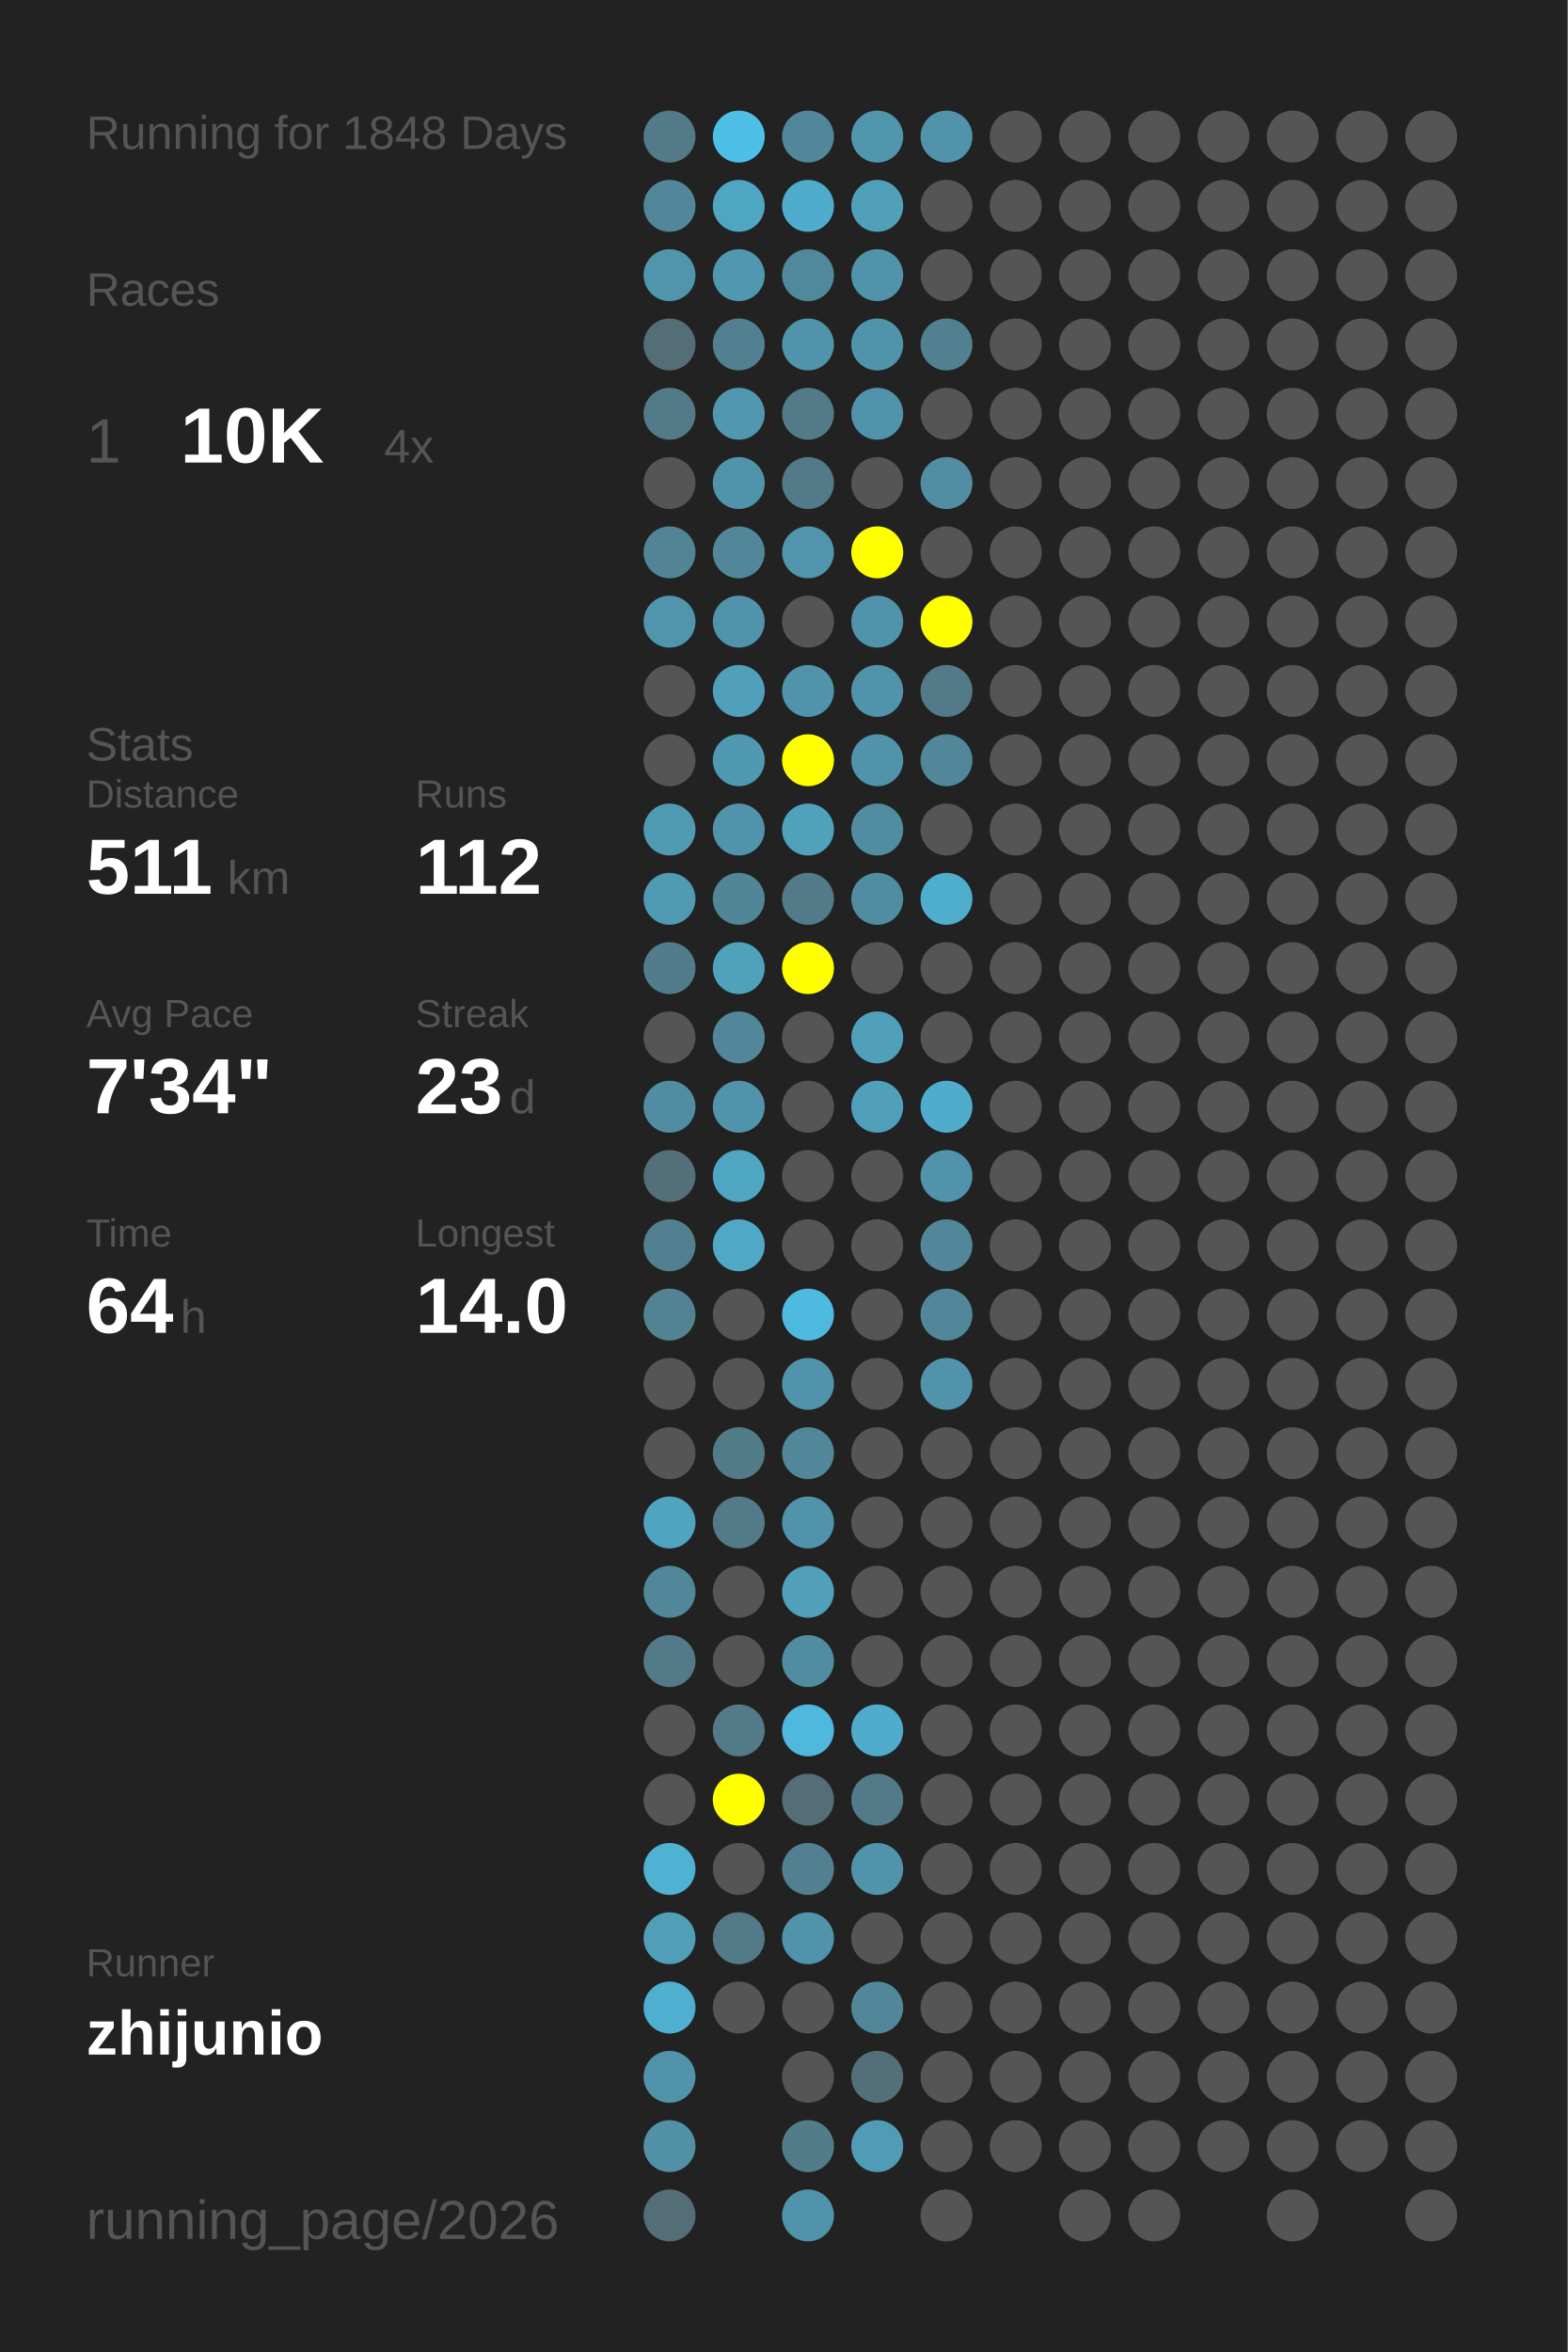
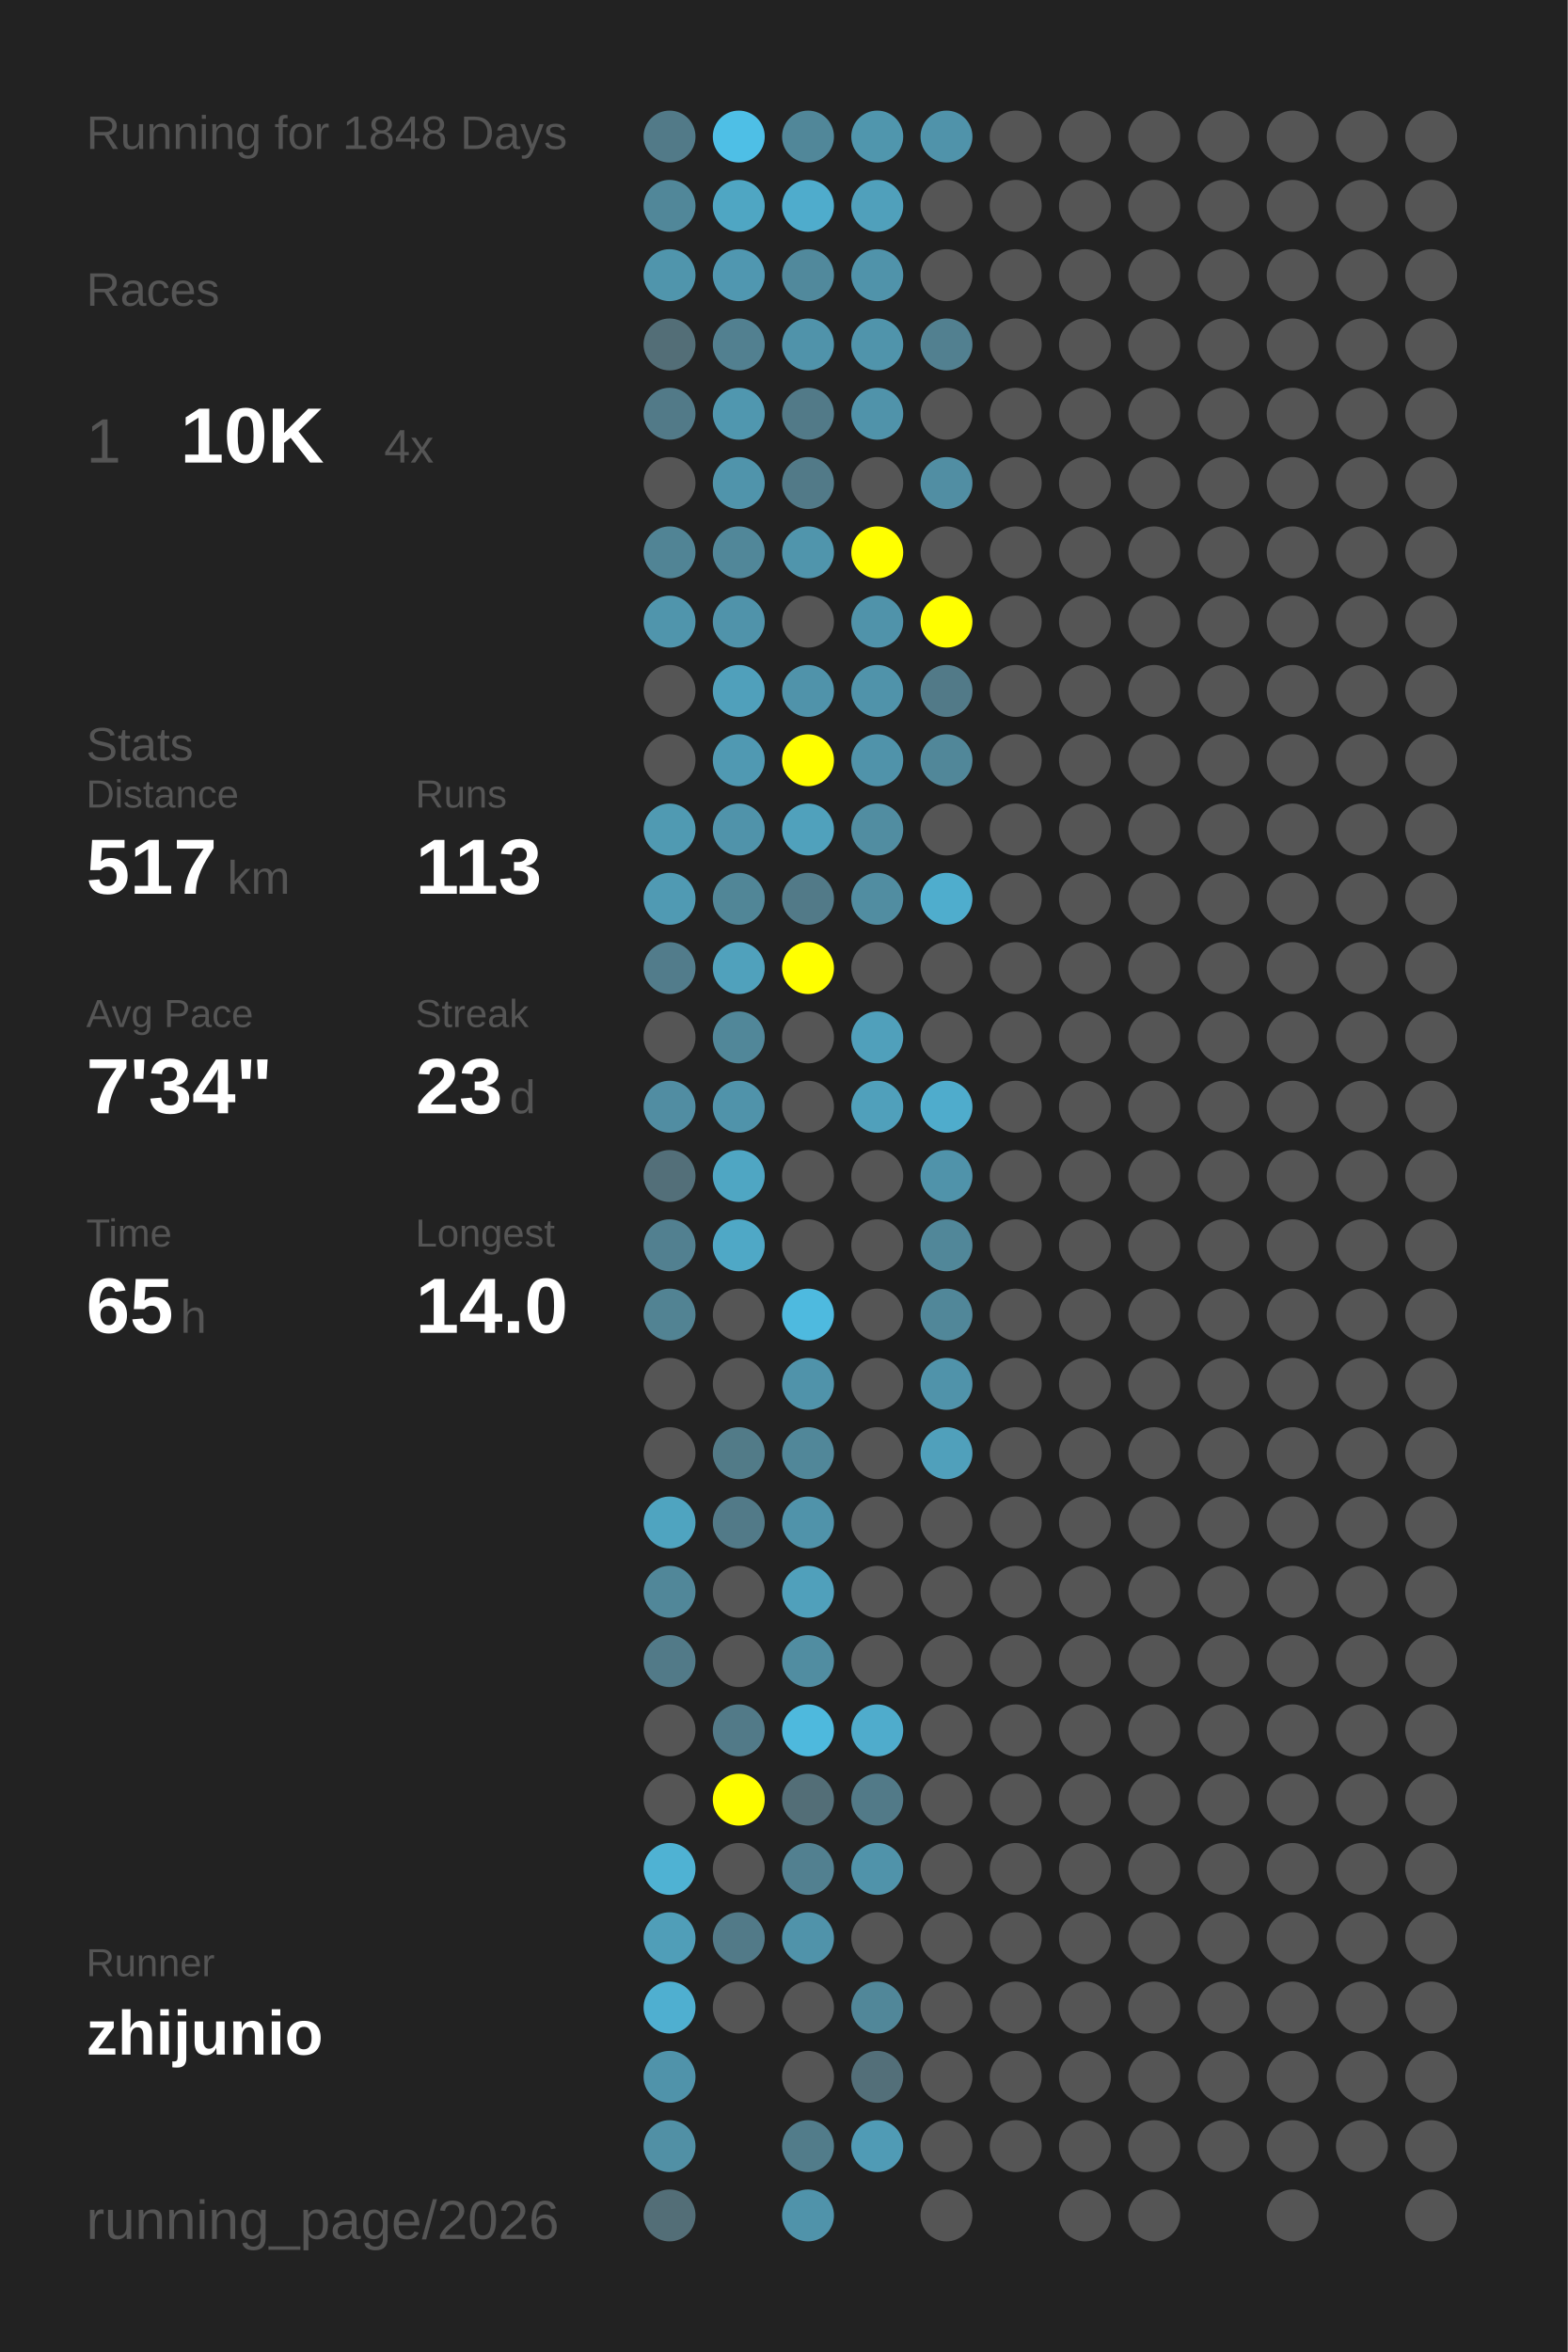
<svg xmlns="http://www.w3.org/2000/svg" baseProfile="full" height="300mm" version="1.1" viewBox="0,0,200,300" width="200mm">
  <defs />
  <rect fill="#222222" height="300" width="200" x="0" y="0" />
  <text fill="#555555" style="font-size:6px; font-family:Arial;" x="11" y="19">Running for 1848 Days</text>
  <text fill="#555555" style="font-size:6px; font-family:Arial;" x="11" y="39">Races</text>
  <text fill="#555555" style="font-size:8px; font-family:Arial;" x="11" y="59">1</text>
  <text fill="#FFFFFF" style="font-size:10px; font-family:Arial; font-weight:bold;" x="23" y="59">10K</text>
  <text fill="#555555" style="font-size:6px; font-family:Arial;" x="49" y="59">4x</text>
  <text fill="#555555" style="font-size:6px; font-family:Arial;" x="11" y="97">Stats</text>
  <text fill="#555555" style="font-size:5px; font-family:Arial;" x="11" y="103">Distance</text>
-   <text fill="#FFFFFF" style="font-size:10px; font-family:Arial; font-weight:bold;" x="11" y="114">511</text>
+   <text fill="#FFFFFF" style="font-size:10px; font-family:Arial; font-weight:bold;" x="11" y="114">517</text>
  <text fill="#555555" style="font-size:6px; font-family:Arial;" x="29" y="114">km</text>
  <text fill="#555555" style="font-size:5px; font-family:Arial;" x="53" y="103">Runs</text>
-   <text fill="#FFFFFF" style="font-size:10px; font-family:Arial; font-weight:bold;" x="53" y="114">112</text>
+   <text fill="#FFFFFF" style="font-size:10px; font-family:Arial; font-weight:bold;" x="53" y="114">113</text>
  <text fill="#555555" style="font-size:5px; font-family:Arial;" x="11" y="131">Avg Pace</text>
  <text fill="#FFFFFF" style="font-size:10px; font-family:Arial; font-weight:bold;" x="11" y="142">7'34"</text>
  <text fill="#555555" style="font-size:5px; font-family:Arial;" x="53" y="131">Streak</text>
  <text fill="#FFFFFF" style="font-size:10px; font-family:Arial; font-weight:bold;" x="53" y="142">23</text>
  <text fill="#555555" style="font-size:6px; font-family:Arial;" x="65" y="142">d</text>
  <text fill="#555555" style="font-size:5px; font-family:Arial;" x="11" y="159">Time</text>
-   <text fill="#FFFFFF" style="font-size:10px; font-family:Arial; font-weight:bold;" x="11" y="170">64</text>
+   <text fill="#FFFFFF" style="font-size:10px; font-family:Arial; font-weight:bold;" x="11" y="170">65</text>
  <text fill="#555555" style="font-size:6px; font-family:Arial;" x="23" y="170">h</text>
  <text fill="#555555" style="font-size:5px; font-family:Arial;" x="53" y="159">Longest</text>
  <text fill="#FFFFFF" style="font-size:10px; font-family:Arial; font-weight:bold;" x="53" y="170">14.0</text>
  <text fill="#555555" style="font-size:5px; font-family:Arial;" x="11" y="252.065">Runner</text>
  <text fill="#FFFFFF" style="font-size:8px; font-family:Arial; font-weight:bold;" x="11" y="262.065">zhijunio</text>
  <text fill="#555555" style="font-size:7px; font-family:Arial;" x="11" y="285.581">running_page/2026</text>
  <circle cx="85.417" cy="17.419" fill="#527a88" r="3.312" />
  <circle cx="85.417" cy="26.258" fill="#518799" r="3.312" />
  <circle cx="85.417" cy="35.097" fill="#5095ac" r="3.312" />
  <circle cx="85.417" cy="43.935" fill="#536e77" r="3.312" />
  <circle cx="85.417" cy="52.774" fill="#527a88" r="3.312" />
  <circle cx="85.417" cy="61.613" fill="#555555" r="3.312" />
  <circle cx="85.417" cy="70.452" fill="#518495" r="3.312" />
  <circle cx="85.417" cy="79.29" fill="#5095ac" r="3.312" />
  <circle cx="85.417" cy="88.129" fill="#555555" r="3.312" />
  <circle cx="85.417" cy="96.968" fill="#555555" r="3.312" />
  <circle cx="85.417" cy="105.806" fill="#509ab2" r="3.312" />
  <circle cx="85.417" cy="114.645" fill="#509ab3" r="3.312" />
  <circle cx="85.417" cy="123.484" fill="#527c8b" r="3.312" />
  <circle cx="85.417" cy="132.323" fill="#555555" r="3.312" />
  <circle cx="85.417" cy="141.161" fill="#518da2" r="3.312" />
  <circle cx="85.417" cy="150" fill="#536f79" r="3.312" />
  <circle cx="85.417" cy="158.839" fill="#528090" r="3.312" />
  <circle cx="85.417" cy="167.677" fill="#528393" r="3.312" />
  <circle cx="85.417" cy="176.516" fill="#555555" r="3.312" />
  <circle cx="85.417" cy="185.355" fill="#555555" r="3.312" />
  <circle cx="85.417" cy="194.194" fill="#4fa4c0" r="3.312" />
  <circle cx="85.417" cy="203.032" fill="#518799" r="3.312" />
  <circle cx="85.417" cy="211.871" fill="#527a88" r="3.312" />
  <circle cx="85.417" cy="220.71" fill="#555555" r="3.312" />
  <circle cx="85.417" cy="229.548" fill="#555555" r="3.312" />
  <circle cx="85.417" cy="238.387" fill="#4fb2d3" r="3.312" />
  <circle cx="85.417" cy="247.226" fill="#509eb8" r="3.312" />
  <circle cx="85.417" cy="256.065" fill="#4fafd0" r="3.312" />
  <circle cx="85.417" cy="264.903" fill="#5093aa" r="3.312" />
  <circle cx="85.417" cy="273.742" fill="#5190a5" r="3.312" />
  <circle cx="85.417" cy="282.581" fill="#536e77" r="3.312" />
  <circle cx="94.25" cy="17.419" fill="#4ebfe6" r="3.312" />
  <circle cx="94.25" cy="26.258" fill="#4fa6c3" r="3.312" />
  <circle cx="94.25" cy="35.097" fill="#5097b0" r="3.312" />
  <circle cx="94.25" cy="43.935" fill="#528090" r="3.312" />
  <circle cx="94.25" cy="52.774" fill="#5097af" r="3.312" />
  <circle cx="94.25" cy="61.613" fill="#5094ab" r="3.312" />
  <circle cx="94.25" cy="70.452" fill="#518799" r="3.312" />
  <circle cx="94.25" cy="79.29" fill="#5093aa" r="3.312" />
  <circle cx="94.25" cy="88.129" fill="#50a0bb" r="3.312" />
  <circle cx="94.25" cy="96.968" fill="#5099b2" r="3.312" />
  <circle cx="94.25" cy="105.806" fill="#5093aa" r="3.312" />
  <circle cx="94.25" cy="114.645" fill="#518697" r="3.312" />
  <circle cx="94.25" cy="123.484" fill="#50a1bc" r="3.312" />
  <circle cx="94.25" cy="132.323" fill="#518799" r="3.312" />
  <circle cx="94.25" cy="141.161" fill="#5093aa" r="3.312" />
  <circle cx="94.25" cy="150" fill="#4fa6c3" r="3.312" />
  <circle cx="94.25" cy="158.839" fill="#4fa8c6" r="3.312" />
  <circle cx="94.25" cy="167.677" fill="#555555" r="3.312" />
  <circle cx="94.25" cy="176.516" fill="#555555" r="3.312" />
  <circle cx="94.25" cy="185.355" fill="#527b88" r="3.312" />
  <circle cx="94.25" cy="194.194" fill="#527a88" r="3.312" />
  <circle cx="94.25" cy="203.032" fill="#555555" r="3.312" />
  <circle cx="94.25" cy="211.871" fill="#555555" r="3.312" />
  <circle cx="94.25" cy="220.71" fill="#527a88" r="3.312" />
  <circle cx="94.25" cy="229.548" fill="#FFFF00" r="3.312" />
  <circle cx="94.25" cy="238.387" fill="#555555" r="3.312" />
  <circle cx="94.25" cy="247.226" fill="#527a88" r="3.312" />
  <circle cx="94.25" cy="256.065" fill="#555555" r="3.312" />
  <circle cx="103.083" cy="17.419" fill="#518799" r="3.312" />
  <circle cx="103.083" cy="26.258" fill="#4faccc" r="3.312" />
  <circle cx="103.083" cy="35.097" fill="#51899c" r="3.312" />
  <circle cx="103.083" cy="43.935" fill="#5093aa" r="3.312" />
  <circle cx="103.083" cy="52.774" fill="#527a88" r="3.312" />
  <circle cx="103.083" cy="61.613" fill="#527a88" r="3.312" />
  <circle cx="103.083" cy="70.452" fill="#5095ac" r="3.312" />
  <circle cx="103.083" cy="79.29" fill="#555555" r="3.312" />
  <circle cx="103.083" cy="88.129" fill="#5093aa" r="3.312" />
  <circle cx="103.083" cy="96.968" fill="#FFFF00" r="3.312" />
  <circle cx="103.083" cy="105.806" fill="#50a1bc" r="3.312" />
  <circle cx="103.083" cy="114.645" fill="#527a88" r="3.312" />
  <circle cx="103.083" cy="123.484" fill="#FFFF00" r="3.312" />
  <circle cx="103.083" cy="132.323" fill="#555555" r="3.312" />
  <circle cx="103.083" cy="141.161" fill="#555555" r="3.312" />
  <circle cx="103.083" cy="150" fill="#555555" r="3.312" />
  <circle cx="103.083" cy="158.839" fill="#555555" r="3.312" />
  <circle cx="103.083" cy="167.677" fill="#4ebadf" r="3.312" />
  <circle cx="103.083" cy="176.516" fill="#5093aa" r="3.312" />
  <circle cx="103.083" cy="185.355" fill="#518799" r="3.312" />
  <circle cx="103.083" cy="194.194" fill="#5093aa" r="3.312" />
  <circle cx="103.083" cy="203.032" fill="#50a0bb" r="3.312" />
  <circle cx="103.083" cy="211.871" fill="#518da1" r="3.312" />
  <circle cx="103.083" cy="220.71" fill="#4eb9dd" r="3.312" />
  <circle cx="103.083" cy="229.548" fill="#536e77" r="3.312" />
  <circle cx="103.083" cy="238.387" fill="#528090" r="3.312" />
  <circle cx="103.083" cy="247.226" fill="#5093aa" r="3.312" />
  <circle cx="103.083" cy="256.065" fill="#555555" r="3.312" />
  <circle cx="103.083" cy="264.903" fill="#555555" r="3.312" />
  <circle cx="103.083" cy="273.742" fill="#527c8a" r="3.312" />
  <circle cx="103.083" cy="282.581" fill="#5093aa" r="3.312" />
  <circle cx="111.917" cy="17.419" fill="#5096ad" r="3.312" />
  <circle cx="111.917" cy="26.258" fill="#50a0bb" r="3.312" />
  <circle cx="111.917" cy="35.097" fill="#5093aa" r="3.312" />
  <circle cx="111.917" cy="43.935" fill="#5094ab" r="3.312" />
  <circle cx="111.917" cy="52.774" fill="#5093aa" r="3.312" />
  <circle cx="111.917" cy="61.613" fill="#555555" r="3.312" />
  <circle cx="111.917" cy="70.452" fill="#FFFF00" r="3.312" />
  <circle cx="111.917" cy="79.29" fill="#5093aa" r="3.312" />
  <circle cx="111.917" cy="88.129" fill="#5093aa" r="3.312" />
  <circle cx="111.917" cy="96.968" fill="#5093aa" r="3.312" />
  <circle cx="111.917" cy="105.806" fill="#518da1" r="3.312" />
  <circle cx="111.917" cy="114.645" fill="#518da1" r="3.312" />
  <circle cx="111.917" cy="123.484" fill="#555555" r="3.312" />
  <circle cx="111.917" cy="132.323" fill="#50a0bb" r="3.312" />
  <circle cx="111.917" cy="141.161" fill="#50a0bb" r="3.312" />
  <circle cx="111.917" cy="150" fill="#555555" r="3.312" />
  <circle cx="111.917" cy="158.839" fill="#555555" r="3.312" />
  <circle cx="111.917" cy="167.677" fill="#555555" r="3.312" />
  <circle cx="111.917" cy="176.516" fill="#555555" r="3.312" />
  <circle cx="111.917" cy="185.355" fill="#555555" r="3.312" />
  <circle cx="111.917" cy="194.194" fill="#555555" r="3.312" />
  <circle cx="111.917" cy="203.032" fill="#555555" r="3.312" />
  <circle cx="111.917" cy="211.871" fill="#555555" r="3.312" />
  <circle cx="111.917" cy="220.71" fill="#4faccc" r="3.312" />
  <circle cx="111.917" cy="229.548" fill="#527a88" r="3.312" />
  <circle cx="111.917" cy="238.387" fill="#5093aa" r="3.312" />
  <circle cx="111.917" cy="247.226" fill="#555555" r="3.312" />
  <circle cx="111.917" cy="256.065" fill="#518799" r="3.312" />
  <circle cx="111.917" cy="264.903" fill="#536f79" r="3.312" />
  <circle cx="111.917" cy="273.742" fill="#509bb5" r="3.312" />
  <circle cx="120.75" cy="17.419" fill="#5093aa" r="3.312" />
  <circle cx="120.75" cy="26.258" fill="#555555" r="3.312" />
  <circle cx="120.75" cy="35.097" fill="#555555" r="3.312" />
  <circle cx="120.75" cy="43.935" fill="#528090" r="3.312" />
  <circle cx="120.75" cy="52.774" fill="#555555" r="3.312" />
  <circle cx="120.75" cy="61.613" fill="#518ea3" r="3.312" />
  <circle cx="120.75" cy="70.452" fill="#555555" r="3.312" />
  <circle cx="120.75" cy="79.29" fill="#FFFF00" r="3.312" />
  <circle cx="120.75" cy="88.129" fill="#527a88" r="3.312" />
  <circle cx="120.75" cy="96.968" fill="#518799" r="3.312" />
  <circle cx="120.75" cy="105.806" fill="#555555" r="3.312" />
  <circle cx="120.75" cy="114.645" fill="#4fadcd" r="3.312" />
  <circle cx="120.75" cy="123.484" fill="#555555" r="3.312" />
  <circle cx="120.75" cy="132.323" fill="#555555" r="3.312" />
  <circle cx="120.75" cy="141.161" fill="#4faccc" r="3.312" />
  <circle cx="120.75" cy="150" fill="#5093aa" r="3.312" />
  <circle cx="120.75" cy="158.839" fill="#518799" r="3.312" />
  <circle cx="120.75" cy="167.677" fill="#518799" r="3.312" />
  <circle cx="120.75" cy="176.516" fill="#5093aa" r="3.312" />
-   <circle cx="120.75" cy="185.355" fill="#555555" r="3.312" />
+   <circle cx="120.75" cy="185.355" fill="#50a0bb" r="3.312" />
  <circle cx="120.75" cy="194.194" fill="#555555" r="3.312" />
  <circle cx="120.75" cy="203.032" fill="#555555" r="3.312" />
  <circle cx="120.75" cy="211.871" fill="#555555" r="3.312" />
  <circle cx="120.75" cy="220.71" fill="#555555" r="3.312" />
  <circle cx="120.75" cy="229.548" fill="#555555" r="3.312" />
  <circle cx="120.75" cy="238.387" fill="#555555" r="3.312" />
  <circle cx="120.75" cy="247.226" fill="#555555" r="3.312" />
  <circle cx="120.75" cy="256.065" fill="#555555" r="3.312" />
  <circle cx="120.75" cy="264.903" fill="#555555" r="3.312" />
  <circle cx="120.75" cy="273.742" fill="#555555" r="3.312" />
  <circle cx="120.75" cy="282.581" fill="#555555" r="3.312" />
  <circle cx="129.583" cy="17.419" fill="#555555" r="3.312" />
  <circle cx="129.583" cy="26.258" fill="#555555" r="3.312" />
  <circle cx="129.583" cy="35.097" fill="#555555" r="3.312" />
  <circle cx="129.583" cy="43.935" fill="#555555" r="3.312" />
  <circle cx="129.583" cy="52.774" fill="#555555" r="3.312" />
  <circle cx="129.583" cy="61.613" fill="#555555" r="3.312" />
  <circle cx="129.583" cy="70.452" fill="#555555" r="3.312" />
  <circle cx="129.583" cy="79.29" fill="#555555" r="3.312" />
  <circle cx="129.583" cy="88.129" fill="#555555" r="3.312" />
  <circle cx="129.583" cy="96.968" fill="#555555" r="3.312" />
  <circle cx="129.583" cy="105.806" fill="#555555" r="3.312" />
  <circle cx="129.583" cy="114.645" fill="#555555" r="3.312" />
  <circle cx="129.583" cy="123.484" fill="#555555" r="3.312" />
  <circle cx="129.583" cy="132.323" fill="#555555" r="3.312" />
  <circle cx="129.583" cy="141.161" fill="#555555" r="3.312" />
  <circle cx="129.583" cy="150" fill="#555555" r="3.312" />
  <circle cx="129.583" cy="158.839" fill="#555555" r="3.312" />
  <circle cx="129.583" cy="167.677" fill="#555555" r="3.312" />
  <circle cx="129.583" cy="176.516" fill="#555555" r="3.312" />
  <circle cx="129.583" cy="185.355" fill="#555555" r="3.312" />
  <circle cx="129.583" cy="194.194" fill="#555555" r="3.312" />
  <circle cx="129.583" cy="203.032" fill="#555555" r="3.312" />
  <circle cx="129.583" cy="211.871" fill="#555555" r="3.312" />
  <circle cx="129.583" cy="220.71" fill="#555555" r="3.312" />
  <circle cx="129.583" cy="229.548" fill="#555555" r="3.312" />
  <circle cx="129.583" cy="238.387" fill="#555555" r="3.312" />
  <circle cx="129.583" cy="247.226" fill="#555555" r="3.312" />
  <circle cx="129.583" cy="256.065" fill="#555555" r="3.312" />
  <circle cx="129.583" cy="264.903" fill="#555555" r="3.312" />
  <circle cx="129.583" cy="273.742" fill="#555555" r="3.312" />
  <circle cx="138.417" cy="17.419" fill="#555555" r="3.312" />
  <circle cx="138.417" cy="26.258" fill="#555555" r="3.312" />
  <circle cx="138.417" cy="35.097" fill="#555555" r="3.312" />
  <circle cx="138.417" cy="43.935" fill="#555555" r="3.312" />
  <circle cx="138.417" cy="52.774" fill="#555555" r="3.312" />
  <circle cx="138.417" cy="61.613" fill="#555555" r="3.312" />
  <circle cx="138.417" cy="70.452" fill="#555555" r="3.312" />
  <circle cx="138.417" cy="79.29" fill="#555555" r="3.312" />
  <circle cx="138.417" cy="88.129" fill="#555555" r="3.312" />
  <circle cx="138.417" cy="96.968" fill="#555555" r="3.312" />
  <circle cx="138.417" cy="105.806" fill="#555555" r="3.312" />
  <circle cx="138.417" cy="114.645" fill="#555555" r="3.312" />
  <circle cx="138.417" cy="123.484" fill="#555555" r="3.312" />
  <circle cx="138.417" cy="132.323" fill="#555555" r="3.312" />
  <circle cx="138.417" cy="141.161" fill="#555555" r="3.312" />
  <circle cx="138.417" cy="150" fill="#555555" r="3.312" />
  <circle cx="138.417" cy="158.839" fill="#555555" r="3.312" />
  <circle cx="138.417" cy="167.677" fill="#555555" r="3.312" />
  <circle cx="138.417" cy="176.516" fill="#555555" r="3.312" />
  <circle cx="138.417" cy="185.355" fill="#555555" r="3.312" />
  <circle cx="138.417" cy="194.194" fill="#555555" r="3.312" />
  <circle cx="138.417" cy="203.032" fill="#555555" r="3.312" />
  <circle cx="138.417" cy="211.871" fill="#555555" r="3.312" />
  <circle cx="138.417" cy="220.71" fill="#555555" r="3.312" />
  <circle cx="138.417" cy="229.548" fill="#555555" r="3.312" />
  <circle cx="138.417" cy="238.387" fill="#555555" r="3.312" />
  <circle cx="138.417" cy="247.226" fill="#555555" r="3.312" />
  <circle cx="138.417" cy="256.065" fill="#555555" r="3.312" />
  <circle cx="138.417" cy="264.903" fill="#555555" r="3.312" />
  <circle cx="138.417" cy="273.742" fill="#555555" r="3.312" />
  <circle cx="138.417" cy="282.581" fill="#555555" r="3.312" />
  <circle cx="147.25" cy="17.419" fill="#555555" r="3.312" />
  <circle cx="147.25" cy="26.258" fill="#555555" r="3.312" />
  <circle cx="147.25" cy="35.097" fill="#555555" r="3.312" />
  <circle cx="147.25" cy="43.935" fill="#555555" r="3.312" />
  <circle cx="147.25" cy="52.774" fill="#555555" r="3.312" />
  <circle cx="147.25" cy="61.613" fill="#555555" r="3.312" />
  <circle cx="147.25" cy="70.452" fill="#555555" r="3.312" />
  <circle cx="147.25" cy="79.29" fill="#555555" r="3.312" />
  <circle cx="147.25" cy="88.129" fill="#555555" r="3.312" />
  <circle cx="147.25" cy="96.968" fill="#555555" r="3.312" />
  <circle cx="147.25" cy="105.806" fill="#555555" r="3.312" />
  <circle cx="147.25" cy="114.645" fill="#555555" r="3.312" />
  <circle cx="147.25" cy="123.484" fill="#555555" r="3.312" />
  <circle cx="147.25" cy="132.323" fill="#555555" r="3.312" />
  <circle cx="147.25" cy="141.161" fill="#555555" r="3.312" />
  <circle cx="147.25" cy="150" fill="#555555" r="3.312" />
  <circle cx="147.25" cy="158.839" fill="#555555" r="3.312" />
  <circle cx="147.25" cy="167.677" fill="#555555" r="3.312" />
  <circle cx="147.25" cy="176.516" fill="#555555" r="3.312" />
  <circle cx="147.25" cy="185.355" fill="#555555" r="3.312" />
  <circle cx="147.25" cy="194.194" fill="#555555" r="3.312" />
  <circle cx="147.25" cy="203.032" fill="#555555" r="3.312" />
  <circle cx="147.25" cy="211.871" fill="#555555" r="3.312" />
  <circle cx="147.25" cy="220.71" fill="#555555" r="3.312" />
  <circle cx="147.25" cy="229.548" fill="#555555" r="3.312" />
  <circle cx="147.25" cy="238.387" fill="#555555" r="3.312" />
  <circle cx="147.25" cy="247.226" fill="#555555" r="3.312" />
  <circle cx="147.25" cy="256.065" fill="#555555" r="3.312" />
  <circle cx="147.25" cy="264.903" fill="#555555" r="3.312" />
  <circle cx="147.25" cy="273.742" fill="#555555" r="3.312" />
  <circle cx="147.25" cy="282.581" fill="#555555" r="3.312" />
  <circle cx="156.083" cy="17.419" fill="#555555" r="3.312" />
  <circle cx="156.083" cy="26.258" fill="#555555" r="3.312" />
  <circle cx="156.083" cy="35.097" fill="#555555" r="3.312" />
  <circle cx="156.083" cy="43.935" fill="#555555" r="3.312" />
  <circle cx="156.083" cy="52.774" fill="#555555" r="3.312" />
  <circle cx="156.083" cy="61.613" fill="#555555" r="3.312" />
  <circle cx="156.083" cy="70.452" fill="#555555" r="3.312" />
  <circle cx="156.083" cy="79.29" fill="#555555" r="3.312" />
  <circle cx="156.083" cy="88.129" fill="#555555" r="3.312" />
  <circle cx="156.083" cy="96.968" fill="#555555" r="3.312" />
  <circle cx="156.083" cy="105.806" fill="#555555" r="3.312" />
  <circle cx="156.083" cy="114.645" fill="#555555" r="3.312" />
  <circle cx="156.083" cy="123.484" fill="#555555" r="3.312" />
  <circle cx="156.083" cy="132.323" fill="#555555" r="3.312" />
  <circle cx="156.083" cy="141.161" fill="#555555" r="3.312" />
  <circle cx="156.083" cy="150" fill="#555555" r="3.312" />
  <circle cx="156.083" cy="158.839" fill="#555555" r="3.312" />
  <circle cx="156.083" cy="167.677" fill="#555555" r="3.312" />
  <circle cx="156.083" cy="176.516" fill="#555555" r="3.312" />
  <circle cx="156.083" cy="185.355" fill="#555555" r="3.312" />
  <circle cx="156.083" cy="194.194" fill="#555555" r="3.312" />
  <circle cx="156.083" cy="203.032" fill="#555555" r="3.312" />
  <circle cx="156.083" cy="211.871" fill="#555555" r="3.312" />
  <circle cx="156.083" cy="220.71" fill="#555555" r="3.312" />
  <circle cx="156.083" cy="229.548" fill="#555555" r="3.312" />
  <circle cx="156.083" cy="238.387" fill="#555555" r="3.312" />
  <circle cx="156.083" cy="247.226" fill="#555555" r="3.312" />
  <circle cx="156.083" cy="256.065" fill="#555555" r="3.312" />
  <circle cx="156.083" cy="264.903" fill="#555555" r="3.312" />
  <circle cx="156.083" cy="273.742" fill="#555555" r="3.312" />
  <circle cx="164.917" cy="17.419" fill="#555555" r="3.312" />
  <circle cx="164.917" cy="26.258" fill="#555555" r="3.312" />
  <circle cx="164.917" cy="35.097" fill="#555555" r="3.312" />
  <circle cx="164.917" cy="43.935" fill="#555555" r="3.312" />
  <circle cx="164.917" cy="52.774" fill="#555555" r="3.312" />
  <circle cx="164.917" cy="61.613" fill="#555555" r="3.312" />
  <circle cx="164.917" cy="70.452" fill="#555555" r="3.312" />
  <circle cx="164.917" cy="79.29" fill="#555555" r="3.312" />
  <circle cx="164.917" cy="88.129" fill="#555555" r="3.312" />
  <circle cx="164.917" cy="96.968" fill="#555555" r="3.312" />
  <circle cx="164.917" cy="105.806" fill="#555555" r="3.312" />
  <circle cx="164.917" cy="114.645" fill="#555555" r="3.312" />
  <circle cx="164.917" cy="123.484" fill="#555555" r="3.312" />
  <circle cx="164.917" cy="132.323" fill="#555555" r="3.312" />
  <circle cx="164.917" cy="141.161" fill="#555555" r="3.312" />
  <circle cx="164.917" cy="150" fill="#555555" r="3.312" />
  <circle cx="164.917" cy="158.839" fill="#555555" r="3.312" />
  <circle cx="164.917" cy="167.677" fill="#555555" r="3.312" />
  <circle cx="164.917" cy="176.516" fill="#555555" r="3.312" />
  <circle cx="164.917" cy="185.355" fill="#555555" r="3.312" />
  <circle cx="164.917" cy="194.194" fill="#555555" r="3.312" />
  <circle cx="164.917" cy="203.032" fill="#555555" r="3.312" />
  <circle cx="164.917" cy="211.871" fill="#555555" r="3.312" />
  <circle cx="164.917" cy="220.71" fill="#555555" r="3.312" />
  <circle cx="164.917" cy="229.548" fill="#555555" r="3.312" />
  <circle cx="164.917" cy="238.387" fill="#555555" r="3.312" />
  <circle cx="164.917" cy="247.226" fill="#555555" r="3.312" />
  <circle cx="164.917" cy="256.065" fill="#555555" r="3.312" />
  <circle cx="164.917" cy="264.903" fill="#555555" r="3.312" />
  <circle cx="164.917" cy="273.742" fill="#555555" r="3.312" />
  <circle cx="164.917" cy="282.581" fill="#555555" r="3.312" />
  <circle cx="173.75" cy="17.419" fill="#555555" r="3.312" />
  <circle cx="173.75" cy="26.258" fill="#555555" r="3.312" />
  <circle cx="173.75" cy="35.097" fill="#555555" r="3.312" />
  <circle cx="173.75" cy="43.935" fill="#555555" r="3.312" />
  <circle cx="173.75" cy="52.774" fill="#555555" r="3.312" />
  <circle cx="173.75" cy="61.613" fill="#555555" r="3.312" />
  <circle cx="173.75" cy="70.452" fill="#555555" r="3.312" />
  <circle cx="173.75" cy="79.29" fill="#555555" r="3.312" />
  <circle cx="173.75" cy="88.129" fill="#555555" r="3.312" />
  <circle cx="173.75" cy="96.968" fill="#555555" r="3.312" />
  <circle cx="173.75" cy="105.806" fill="#555555" r="3.312" />
  <circle cx="173.75" cy="114.645" fill="#555555" r="3.312" />
  <circle cx="173.75" cy="123.484" fill="#555555" r="3.312" />
  <circle cx="173.75" cy="132.323" fill="#555555" r="3.312" />
  <circle cx="173.75" cy="141.161" fill="#555555" r="3.312" />
  <circle cx="173.75" cy="150" fill="#555555" r="3.312" />
  <circle cx="173.75" cy="158.839" fill="#555555" r="3.312" />
  <circle cx="173.75" cy="167.677" fill="#555555" r="3.312" />
  <circle cx="173.75" cy="176.516" fill="#555555" r="3.312" />
  <circle cx="173.75" cy="185.355" fill="#555555" r="3.312" />
  <circle cx="173.75" cy="194.194" fill="#555555" r="3.312" />
  <circle cx="173.75" cy="203.032" fill="#555555" r="3.312" />
  <circle cx="173.75" cy="211.871" fill="#555555" r="3.312" />
  <circle cx="173.75" cy="220.71" fill="#555555" r="3.312" />
  <circle cx="173.75" cy="229.548" fill="#555555" r="3.312" />
  <circle cx="173.75" cy="238.387" fill="#555555" r="3.312" />
  <circle cx="173.75" cy="247.226" fill="#555555" r="3.312" />
  <circle cx="173.75" cy="256.065" fill="#555555" r="3.312" />
  <circle cx="173.75" cy="264.903" fill="#555555" r="3.312" />
  <circle cx="173.75" cy="273.742" fill="#555555" r="3.312" />
  <circle cx="182.583" cy="17.419" fill="#555555" r="3.312" />
  <circle cx="182.583" cy="26.258" fill="#555555" r="3.312" />
  <circle cx="182.583" cy="35.097" fill="#555555" r="3.312" />
  <circle cx="182.583" cy="43.935" fill="#555555" r="3.312" />
  <circle cx="182.583" cy="52.774" fill="#555555" r="3.312" />
  <circle cx="182.583" cy="61.613" fill="#555555" r="3.312" />
  <circle cx="182.583" cy="70.452" fill="#555555" r="3.312" />
  <circle cx="182.583" cy="79.29" fill="#555555" r="3.312" />
  <circle cx="182.583" cy="88.129" fill="#555555" r="3.312" />
  <circle cx="182.583" cy="96.968" fill="#555555" r="3.312" />
  <circle cx="182.583" cy="105.806" fill="#555555" r="3.312" />
  <circle cx="182.583" cy="114.645" fill="#555555" r="3.312" />
  <circle cx="182.583" cy="123.484" fill="#555555" r="3.312" />
  <circle cx="182.583" cy="132.323" fill="#555555" r="3.312" />
  <circle cx="182.583" cy="141.161" fill="#555555" r="3.312" />
  <circle cx="182.583" cy="150" fill="#555555" r="3.312" />
  <circle cx="182.583" cy="158.839" fill="#555555" r="3.312" />
  <circle cx="182.583" cy="167.677" fill="#555555" r="3.312" />
  <circle cx="182.583" cy="176.516" fill="#555555" r="3.312" />
  <circle cx="182.583" cy="185.355" fill="#555555" r="3.312" />
  <circle cx="182.583" cy="194.194" fill="#555555" r="3.312" />
  <circle cx="182.583" cy="203.032" fill="#555555" r="3.312" />
  <circle cx="182.583" cy="211.871" fill="#555555" r="3.312" />
  <circle cx="182.583" cy="220.71" fill="#555555" r="3.312" />
  <circle cx="182.583" cy="229.548" fill="#555555" r="3.312" />
  <circle cx="182.583" cy="238.387" fill="#555555" r="3.312" />
  <circle cx="182.583" cy="247.226" fill="#555555" r="3.312" />
  <circle cx="182.583" cy="256.065" fill="#555555" r="3.312" />
  <circle cx="182.583" cy="264.903" fill="#555555" r="3.312" />
  <circle cx="182.583" cy="273.742" fill="#555555" r="3.312" />
  <circle cx="182.583" cy="282.581" fill="#555555" r="3.312" />
</svg>
